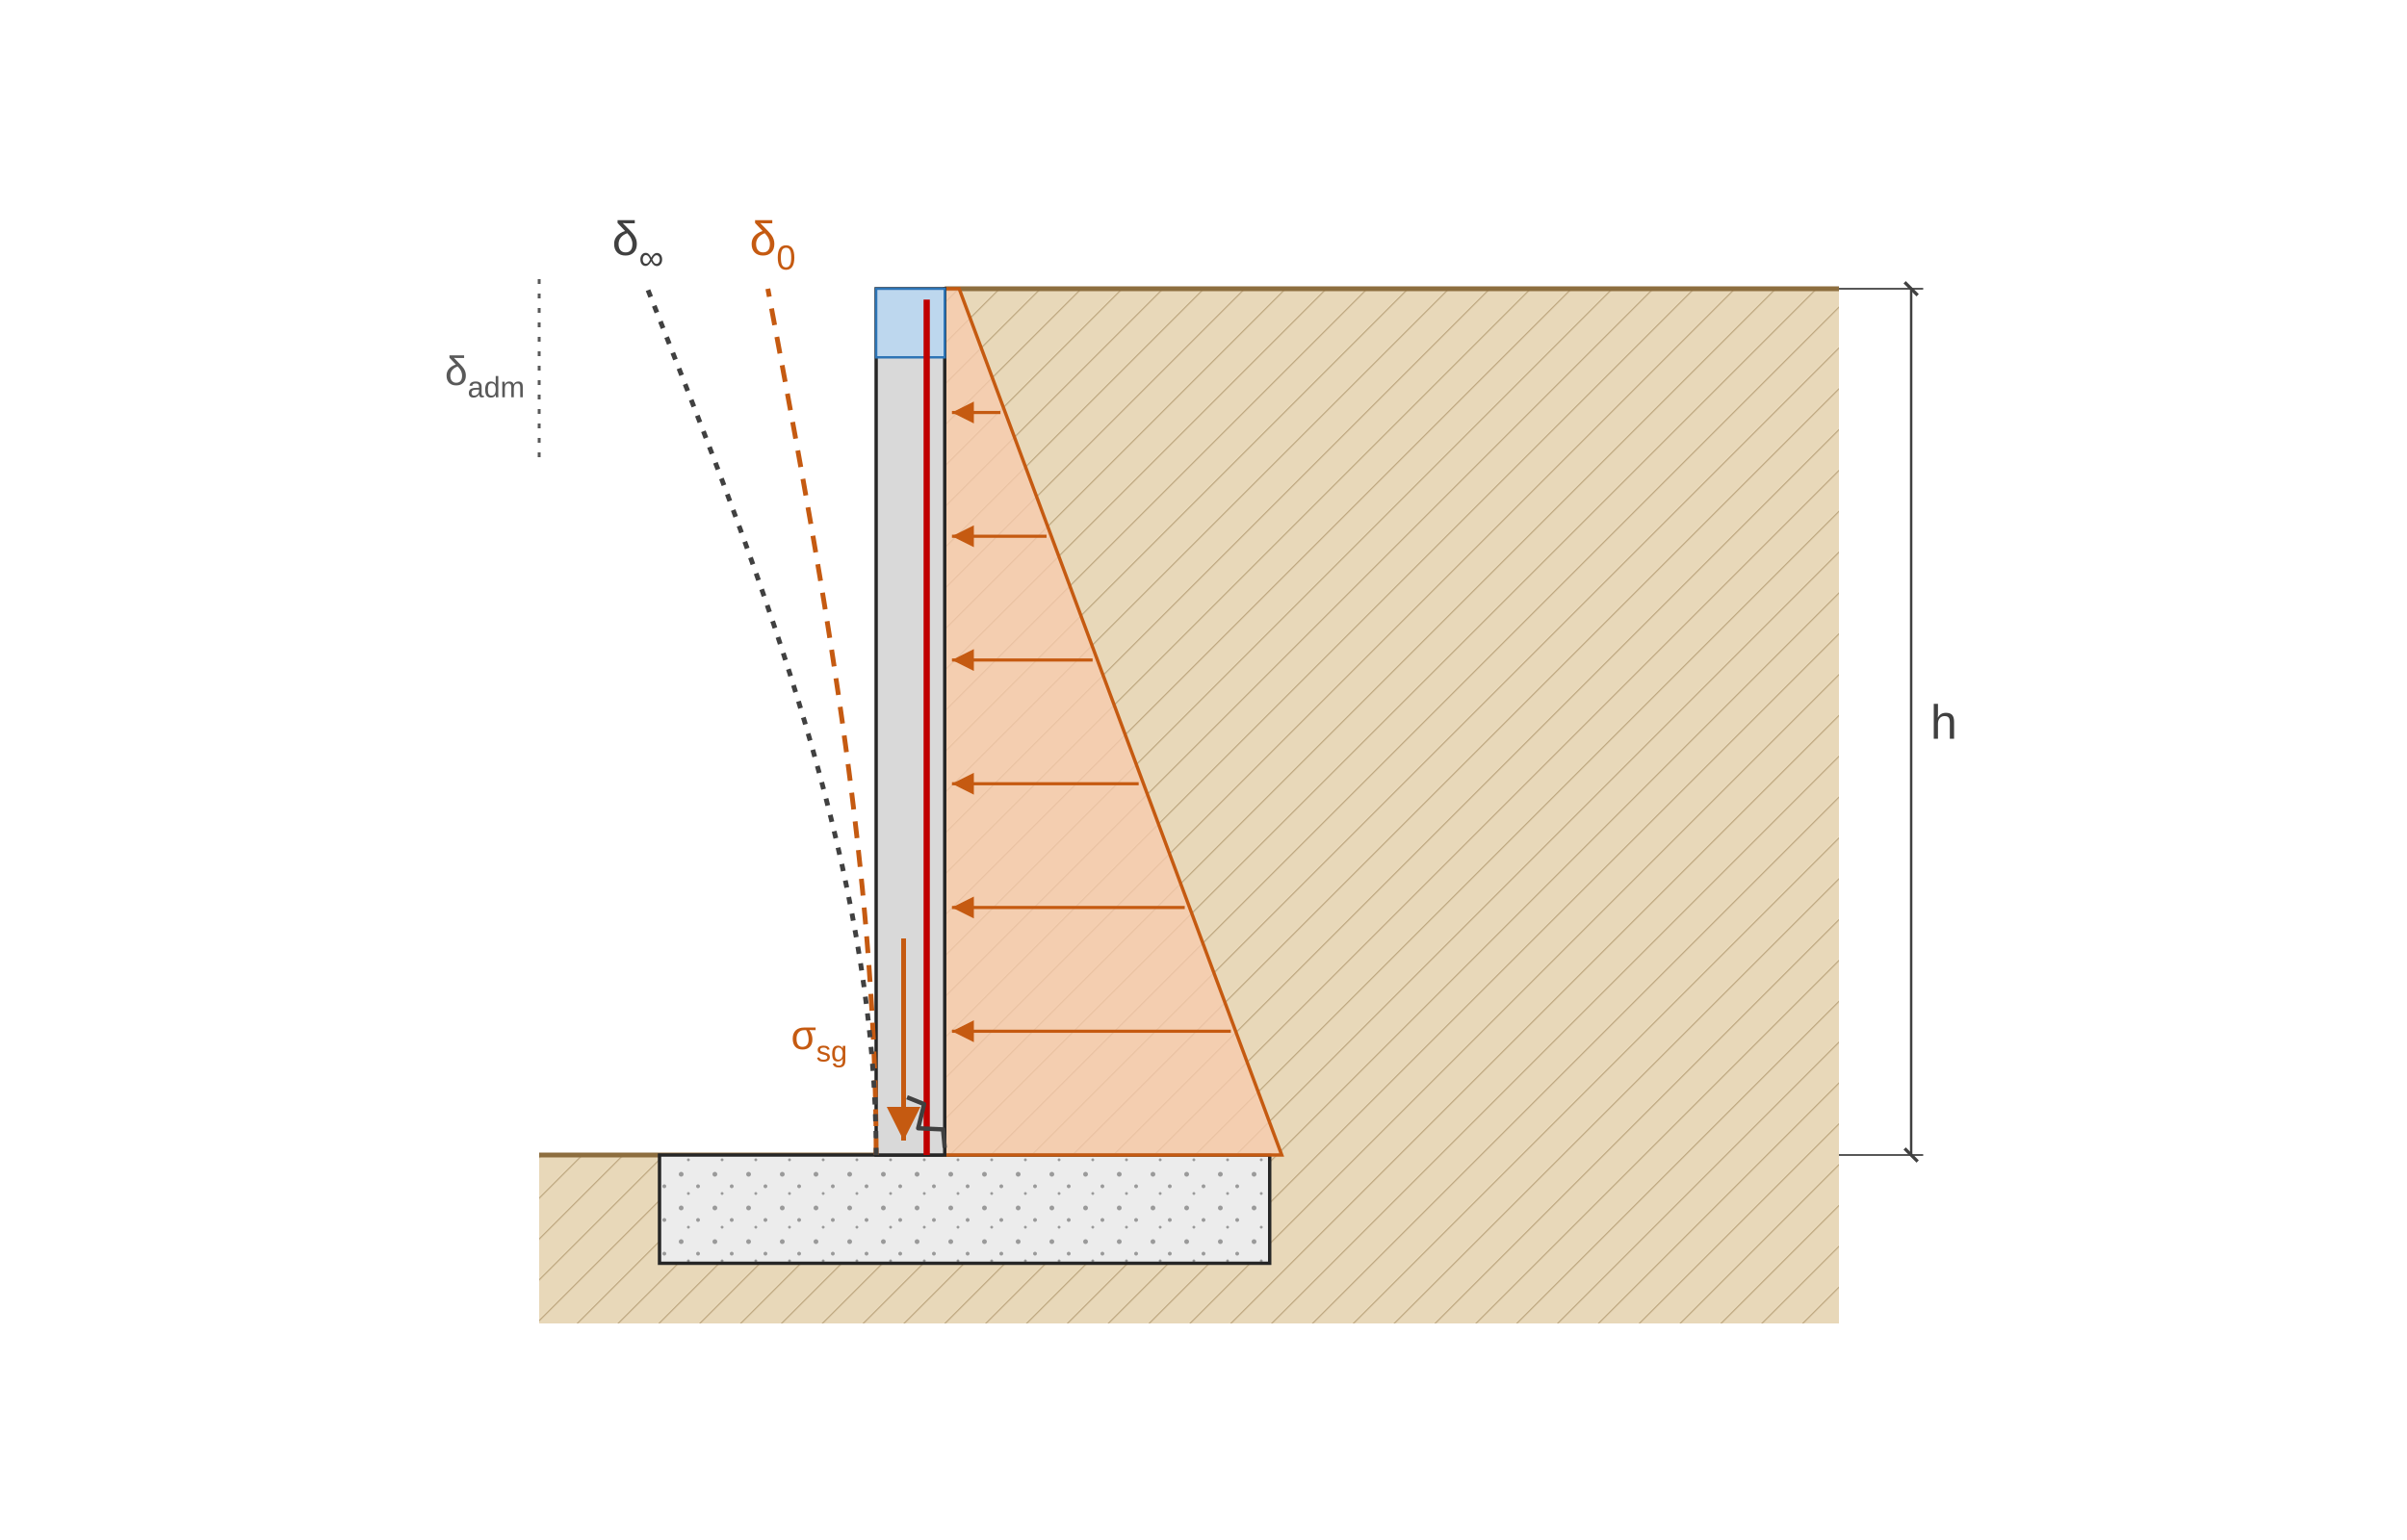
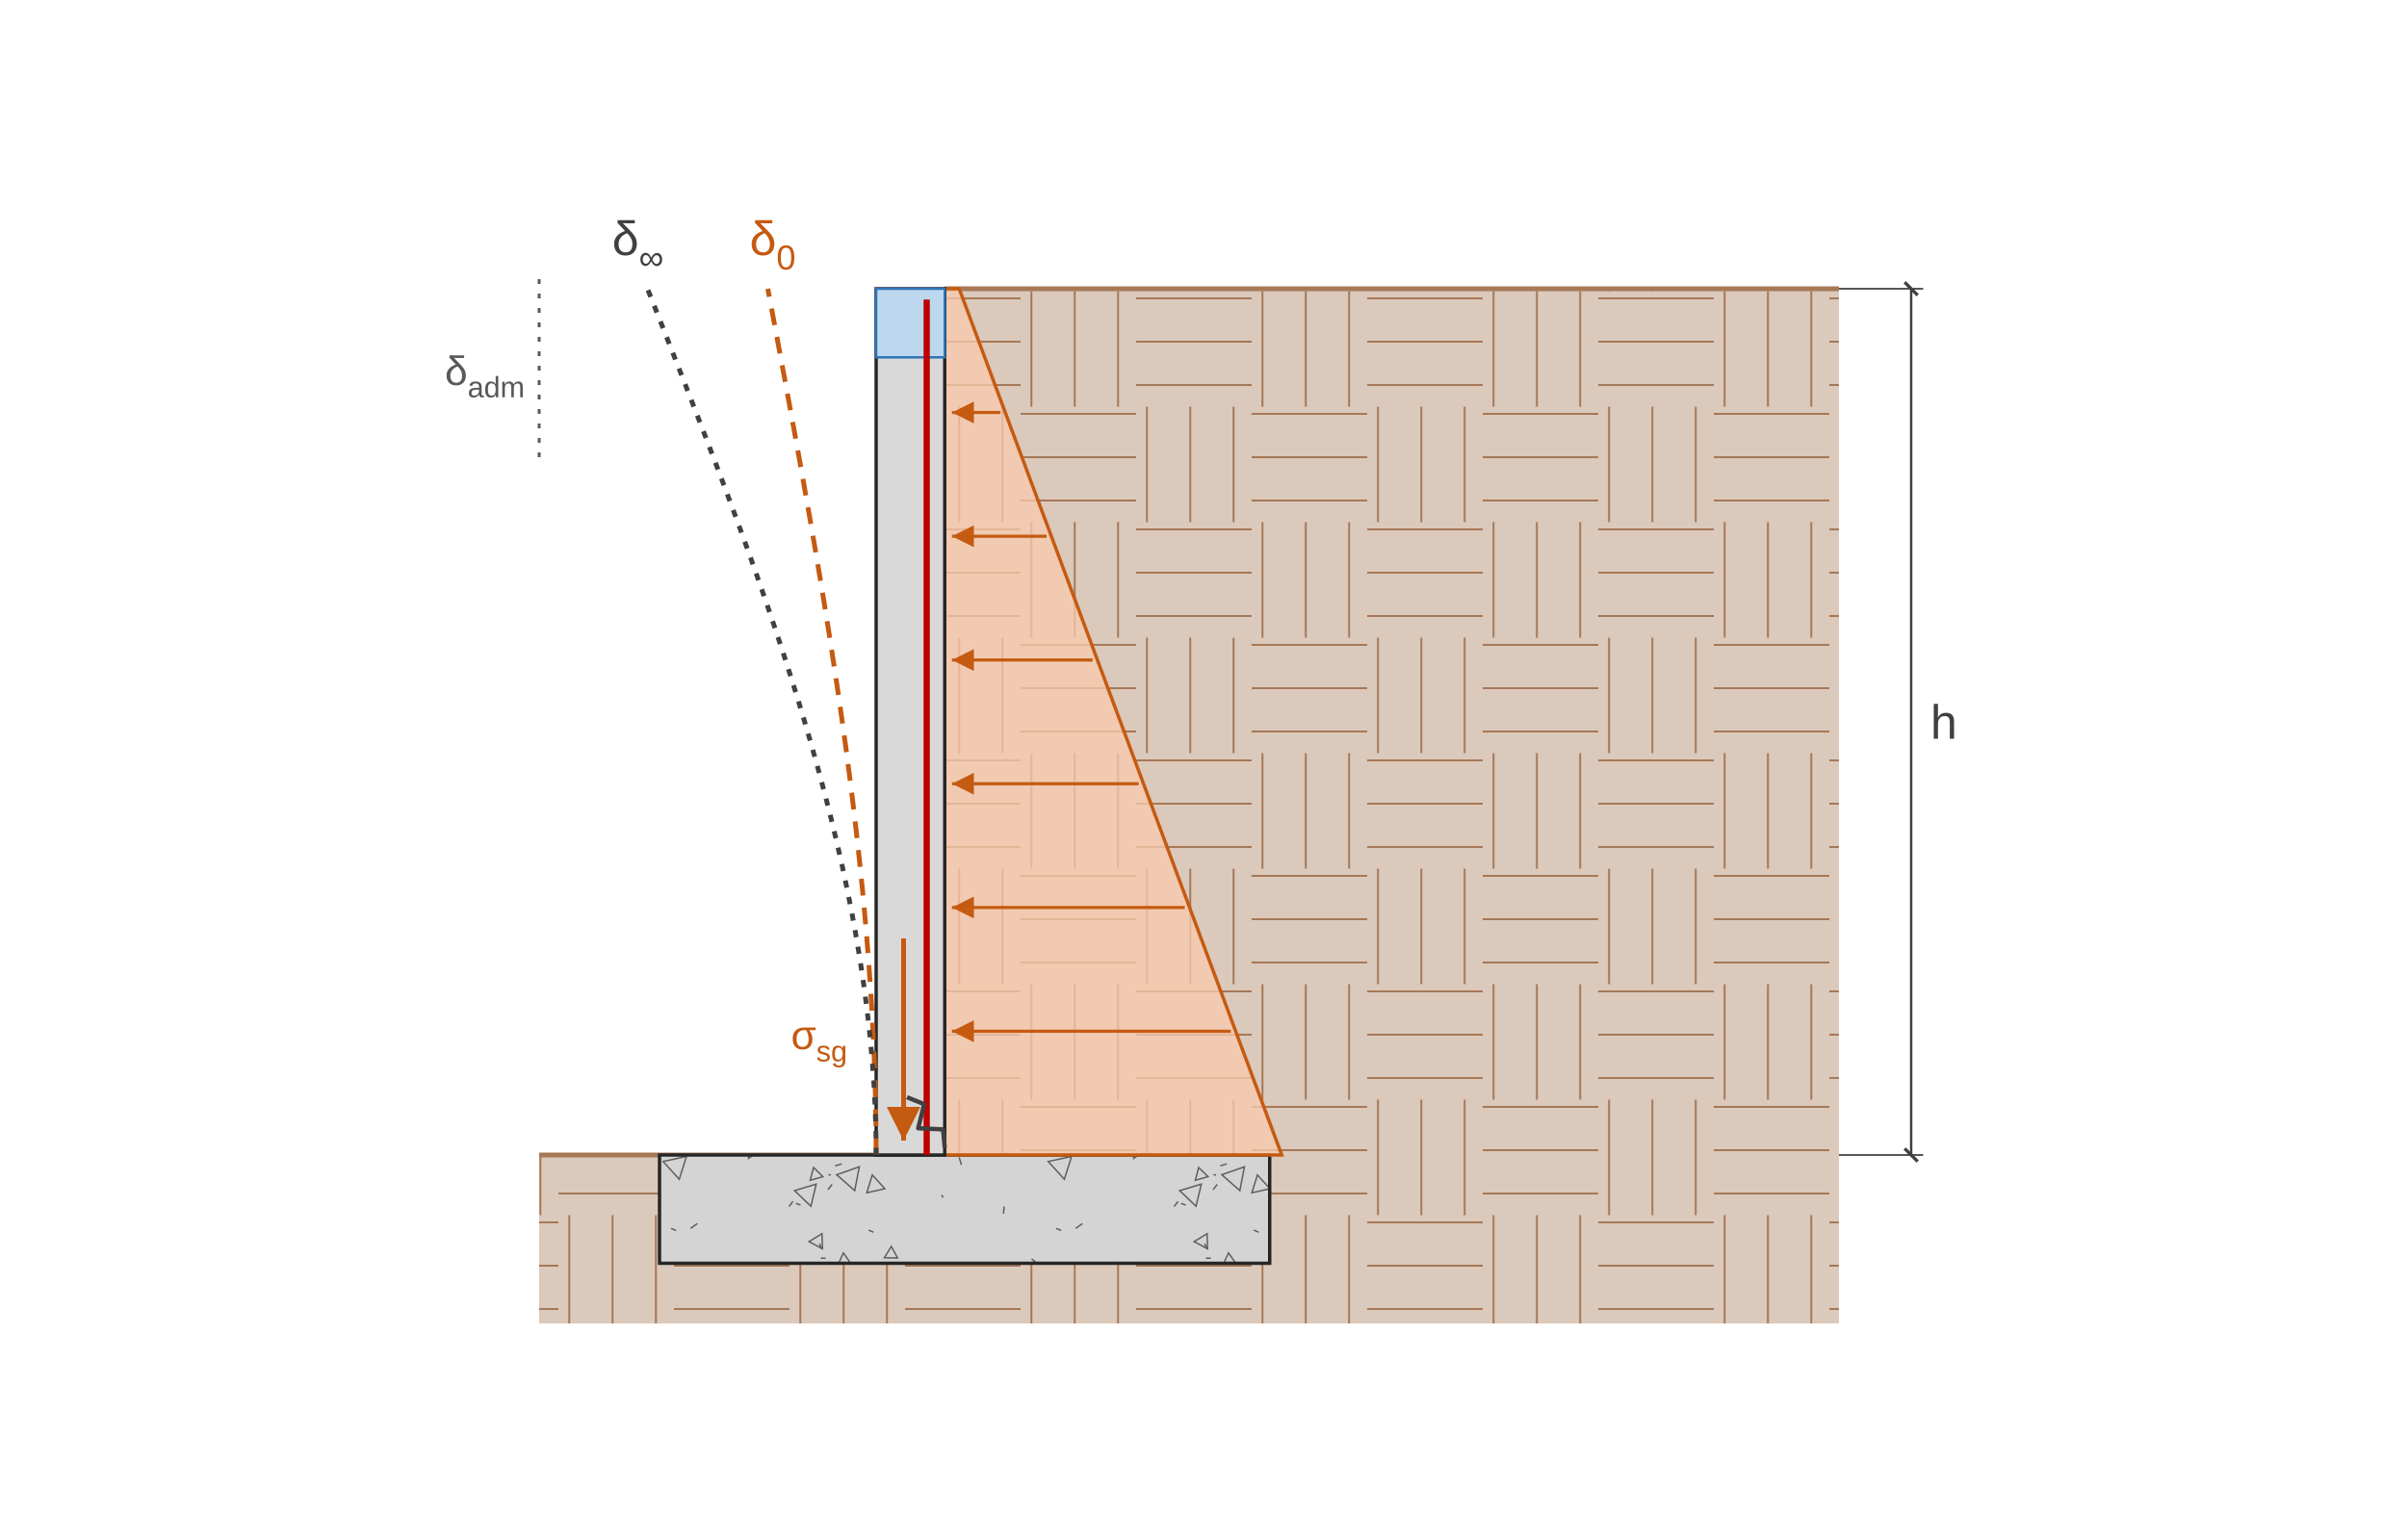
<svg xmlns="http://www.w3.org/2000/svg" data-figura="fig10" data-desenho="228 95 656 489" width="1000" height="640" viewBox="56 20 1000 640">
  <defs>
    <marker id="fig10-arr" viewBox="0 0 10 10" refX="10" refY="5" markerWidth="7" markerHeight="7" orient="auto-start-reverse">
      <path d="M0,0 L10,5 L0,10 z" fill="#404040" />
    </marker>
    <marker id="fig10-arrL" viewBox="0 0 10 10" refX="10" refY="5" markerWidth="7" markerHeight="7" orient="auto-start-reverse">
      <path d="M0,0 L10,5 L0,10 z" fill="#c55a11" />
    </marker>
    <marker id="fig10-arrA" viewBox="0 0 10 10" refX="10" refY="5" markerWidth="7" markerHeight="7" orient="auto-start-reverse">
      <path d="M0,0 L10,5 L0,10 z" fill="#2e75b6" />
    </marker>
    <marker id="fig10-arrP" viewBox="0 0 10 10" refX="10" refY="5" markerWidth="7" markerHeight="7" orient="auto-start-reverse">
      <path d="M0,0 L10,5 L0,10 z" fill="#548235" />
    </marker>
    <marker id="fig10-tick" viewBox="0 0 10 10" refX="5" refY="5" markerWidth="9" markerHeight="9" orient="auto">
      <path d="M2,8 L8,2" stroke="#404040" stroke-width="1.5" />
    </marker>
-     <pattern id="fig10-soilh" patternUnits="userSpaceOnUse" width="12" height="12" patternTransform="rotate(45)">
-       <rect width="12" height="12" fill="#e8d8b9" />
-       <line x1="0" y1="0" x2="0" y2="12" stroke="#8d6e3f" stroke-width="1" opacity="0.45" />
+     <pattern id="fig10-soilh" patternUnits="userSpaceOnUse" width="96" height="96">
+       <rect width="96" height="96" fill="#dbc9bb" />
+       <line x1="0" y1="0" x2="48" y2="0" stroke="#a67857" stroke-width="0.8" />
+       <line x1="0" y1="96" x2="48" y2="96" stroke="#a67857" stroke-width="0.8" />
+       <line x1="96" y1="0" x2="144" y2="0" stroke="#a67857" stroke-width="0.8" />
+       <line x1="96" y1="96" x2="144" y2="96" stroke="#a67857" stroke-width="0.8" />
+       <line x1="-48" y1="48" x2="0" y2="48" stroke="#a67857" stroke-width="0.8" />
+       <line x1="48" y1="48" x2="96" y2="48" stroke="#a67857" stroke-width="0.8" />
+       <line x1="0" y1="18" x2="48" y2="18" stroke="#a67857" stroke-width="0.8" />
+       <line x1="96" y1="18" x2="144" y2="18" stroke="#a67857" stroke-width="0.8" />
+       <line x1="-48" y1="66" x2="0" y2="66" stroke="#a67857" stroke-width="0.8" />
+       <line x1="48" y1="66" x2="96" y2="66" stroke="#a67857" stroke-width="0.8" />
+       <line x1="0" y1="36" x2="48" y2="36" stroke="#a67857" stroke-width="0.8" />
+       <line x1="96" y1="36" x2="144" y2="36" stroke="#a67857" stroke-width="0.8" />
+       <line x1="-48" y1="84" x2="0" y2="84" stroke="#a67857" stroke-width="0.8" />
+       <line x1="48" y1="84" x2="96" y2="84" stroke="#a67857" stroke-width="0.8" />
+       <line x1="4.5" y1="45" x2="4.5" y2="93" stroke="#a67857" stroke-width="0.8" />
+       <line x1="52.5" y1="-3" x2="52.5" y2="45" stroke="#a67857" stroke-width="0.8" />
+       <line x1="52.5" y1="93" x2="52.5" y2="141" stroke="#a67857" stroke-width="0.8" />
+       <line x1="22.5" y1="45" x2="22.5" y2="93" stroke="#a67857" stroke-width="0.8" />
+       <line x1="70.5" y1="-3" x2="70.5" y2="45" stroke="#a67857" stroke-width="0.8" />
+       <line x1="70.5" y1="93" x2="70.5" y2="141" stroke="#a67857" stroke-width="0.8" />
+       <line x1="40.5" y1="45" x2="40.5" y2="93" stroke="#a67857" stroke-width="0.8" />
+       <line x1="88.5" y1="-3" x2="88.5" y2="45" stroke="#a67857" stroke-width="0.8" />
+       <line x1="88.5" y1="93" x2="88.5" y2="141" stroke="#a67857" stroke-width="0.8" />
    </pattern>
-     <pattern id="fig10-conc" patternUnits="userSpaceOnUse" width="14" height="14">
-       <rect width="14" height="14" fill="#ececec" />
-       <circle cx="3" cy="4" r="1" fill="#9a9a9a" />
-       <circle cx="10" cy="9" r="0.8" fill="#9a9a9a" />
-       <circle cx="6" cy="12" r="0.6" fill="#9a9a9a" />
+     <pattern id="fig10-conc" patternUnits="userSpaceOnUse" width="160" height="160">
+       <rect width="160" height="160" fill="#d4d4d4" />
+       <polygon points="8.2,14.2 15,12.7 12.9,19.4" fill="none" stroke="#5d5d5d" stroke-width="0.6" />
+       <polygon points="44.2,14.9 49.4,15.9 45.9,19.9" fill="none" stroke="#5d5d5d" stroke-width="0.6" />
+       <polygon points="102,77.9 95.8,85.1 92.7,76.2" fill="none" stroke="#5d5d5d" stroke-width="0.6" />
+       <polygon points="28.7,123.4 23.7,119.8 29.3,117.3" fill="none" stroke="#5d5d5d" stroke-width="0.6" />
+       <polygon points="66.1,34.8 75.1,32.1 72.9,41.3" fill="none" stroke="#5d5d5d" stroke-width="0.6" />
+       <polygon points="90.2,122.9 93.4,115.7 98.1,122.1" fill="none" stroke="#5d5d5d" stroke-width="0.6" />
+       <polygon points="77.9,29 72.6,30.5 74,25.2" fill="none" stroke="#5d5d5d" stroke-width="0.6" />
+       <polygon points="83.6,28.2 93,24.9 91.1,34.8" fill="none" stroke="#5d5d5d" stroke-width="0.6" />
+       <polygon points="11.5,22.7 21.2,20.6 18.2,30.1" fill="none" stroke="#5d5d5d" stroke-width="0.6" />
+       <polygon points="82.5,69.1 86.4,60.7 91.7,68.3" fill="none" stroke="#5d5d5d" stroke-width="0.6" />
+       <polygon points="102.5,97.7 102.2,89.4 109.5,93.2" fill="none" stroke="#5d5d5d" stroke-width="0.6" />
+       <polygon points="143.4,107 144.1,99.3 150.4,103.8" fill="none" stroke="#5d5d5d" stroke-width="0.6" />
+       <polygon points="53.8,16.7 47,21.4 46.3,13.1" fill="none" stroke="#5d5d5d" stroke-width="0.6" />
+       <polygon points="77.5,52.7 77.7,59 72.1,56" fill="none" stroke="#5d5d5d" stroke-width="0.6" />
+       <polygon points="33.4,103.4 37,94.2 43.2,102" fill="none" stroke="#5d5d5d" stroke-width="0.6" />
+       <polygon points="118.8,98.9 119.1,89.2 127.4,94.3" fill="none" stroke="#5d5d5d" stroke-width="0.6" />
+       <polygon points="108.9,62.8 103.4,62.7 106.3,58" fill="none" stroke="#5d5d5d" stroke-width="0.6" />
+       <polygon points="122.9,102.9 122.8,110.6 116.2,106.6" fill="none" stroke="#5d5d5d" stroke-width="0.6" />
+       <polygon points="61.3,11.3 66.1,14.7 60.7,17.2" fill="none" stroke="#5d5d5d" stroke-width="0.6" />
+       <polygon points="98.4,28.3 103.6,34 96.1,35.7" fill="none" stroke="#5d5d5d" stroke-width="0.6" />
+       <polygon points="19.4,128.7 19.4,135.6 13.4,132.1" fill="none" stroke="#5d5d5d" stroke-width="0.6" />
+       <polygon points="141.6,71.9 149.6,77.8 140.5,81.9" fill="none" stroke="#5d5d5d" stroke-width="0.6" />
+       <line x1="158" y1="69.9" x2="157.3" y2="70.8" stroke="#5d5d5d" stroke-width="0.6" />
+       <line x1="11.7" y1="128.8" x2="10" y2="127.7" stroke="#5d5d5d" stroke-width="0.6" />
+       <line x1="76.5" y1="56.8" x2="77.3" y2="58.9" stroke="#5d5d5d" stroke-width="0.6" />
+       <line x1="57.3" y1="121.9" x2="56.3" y2="121.2" stroke="#5d5d5d" stroke-width="0.6" />
+       <line x1="85.7" y1="23.7" x2="83" y2="24.5" stroke="#5d5d5d" stroke-width="0.6" />
+       <line x1="46.8" y1="74.4" x2="48.3" y2="74.2" stroke="#5d5d5d" stroke-width="0.6" />
+       <line x1="120.9" y1="77.9" x2="119.6" y2="79.3" stroke="#5d5d5d" stroke-width="0.6" />
+       <line x1="107.9" y1="142.9" x2="104.8" y2="144.2" stroke="#5d5d5d" stroke-width="0.6" />
+       <line x1="14.8" y1="50.5" x2="16.9" y2="51.4" stroke="#5d5d5d" stroke-width="0.6" />
+       <line x1="98.9" y1="52.1" x2="96.9" y2="51.2" stroke="#5d5d5d" stroke-width="0.6" />
+       <line x1="25.7" y1="48.5" x2="22.9" y2="50.5" stroke="#5d5d5d" stroke-width="0.6" />
+       <line x1="73.2" y1="107.4" x2="75.5" y2="105.1" stroke="#5d5d5d" stroke-width="0.6" />
+       <line x1="79" y1="62.9" x2="77" y2="62.9" stroke="#5d5d5d" stroke-width="0.6" />
+       <line x1="91.6" y1="155.9" x2="92.1" y2="154" stroke="#5d5d5d" stroke-width="0.6" />
+       <line x1="98.6" y1="64.3" x2="98.3" y2="67.6" stroke="#5d5d5d" stroke-width="0.6" />
+       <line x1="127.8" y1="37.7" x2="127.2" y2="36.6" stroke="#5d5d5d" stroke-width="0.6" />
+       <line x1="143.8" y1="95.1" x2="142.6" y2="96.9" stroke="#5d5d5d" stroke-width="0.6" />
+       <line x1="146.3" y1="156.6" x2="145.7" y2="158.6" stroke="#5d5d5d" stroke-width="0.6" />
+       <line x1="112.1" y1="153.3" x2="114.6" y2="152.5" stroke="#5d5d5d" stroke-width="0.6" />
+       <line x1="104.4" y1="118.2" x2="105" y2="116.6" stroke="#5d5d5d" stroke-width="0.6" />
+       <line x1="126.8" y1="70" x2="128.6" y2="70.2" stroke="#5d5d5d" stroke-width="0.6" />
+       <line x1="19.2" y1="116.9" x2="17.9" y2="115.4" stroke="#5d5d5d" stroke-width="0.6" />
+       <line x1="131.3" y1="17.2" x2="133.4" y2="17.4" stroke="#5d5d5d" stroke-width="0.6" />
+       <line x1="6.2" y1="64.5" x2="4.6" y2="63.2" stroke="#5d5d5d" stroke-width="0.6" />
+       <line x1="158.1" y1="152.1" x2="155.9" y2="149.8" stroke="#5d5d5d" stroke-width="0.6" />
+       <line x1="120.5" y1="128" x2="121.8" y2="125.8" stroke="#5d5d5d" stroke-width="0.6" />
+       <line x1="129.4" y1="128.6" x2="127.6" y2="130.3" stroke="#5d5d5d" stroke-width="0.6" />
+       <line x1="141" y1="88.5" x2="143.7" y2="90.5" stroke="#5d5d5d" stroke-width="0.6" />
+       <line x1="135.4" y1="24.1" x2="134.5" y2="21" stroke="#5d5d5d" stroke-width="0.6" />
+       <line x1="92.7" y1="104.7" x2="90.8" y2="107" stroke="#5d5d5d" stroke-width="0.6" />
+       <line x1="60.6" y1="83.6" x2="60.5" y2="85" stroke="#5d5d5d" stroke-width="0.6" />
+       <line x1="19.3" y1="125.5" x2="21.4" y2="125.4" stroke="#5d5d5d" stroke-width="0.6" />
+       <line x1="66.7" y1="40.1" x2="68.6" y2="40.8" stroke="#5d5d5d" stroke-width="0.6" />
+       <line x1="60.6" y1="12" x2="59.4" y2="10.1" stroke="#5d5d5d" stroke-width="0.6" />
+       <line x1="65.4" y1="39.3" x2="63.8" y2="41.4" stroke="#5d5d5d" stroke-width="0.6" />
+       <line x1="94.4" y1="13.2" x2="96.2" y2="12.1" stroke="#5d5d5d" stroke-width="0.6" />
+       <line x1="81.7" y1="32.2" x2="80" y2="34.4" stroke="#5d5d5d" stroke-width="0.6" />
+       <line x1="153.2" y1="41.4" x2="152.9" y2="44.4" stroke="#5d5d5d" stroke-width="0.6" />
+       <line x1="43.9" y1="18.2" x2="44" y2="15.9" stroke="#5d5d5d" stroke-width="0.6" />
+       <line x1="63.8" y1="138.4" x2="66" y2="138.1" stroke="#5d5d5d" stroke-width="0.6" />
+       <line x1="80.2" y1="28.2" x2="81.2" y2="28.3" stroke="#5d5d5d" stroke-width="0.6" />
+       <line x1="125.9" y1="116.6" x2="124.6" y2="118.7" stroke="#5d5d5d" stroke-width="0.6" />
+       <line x1="111.6" y1="104.5" x2="111.3" y2="102.9" stroke="#5d5d5d" stroke-width="0.6" />
+       <line x1="48.8" y1="9.6" x2="50.2" y2="12.4" stroke="#5d5d5d" stroke-width="0.6" />
+       <line x1="91.5" y1="76.8" x2="94.3" y2="75.3" stroke="#5d5d5d" stroke-width="0.6" />
    </pattern>
-     <pattern id="fig10-brita" patternUnits="userSpaceOnUse" width="16" height="16">
-       <rect width="16" height="16" fill="#f2f2f2" />
-       <circle cx="4" cy="4" r="3" fill="none" stroke="#a6a6a6" stroke-width="1" />
-       <circle cx="12" cy="11" r="3.4" fill="none" stroke="#a6a6a6" stroke-width="1" />
-       <circle cx="3" cy="13" r="1.8" fill="none" stroke="#a6a6a6" stroke-width="1" />
+     <pattern id="fig10-areia" patternUnits="userSpaceOnUse" width="120" height="120">
+       <rect width="120" height="120" fill="#ffffb7" />
+       <line x1="0" y1="53.6" x2="-0.5" y2="54.8" stroke="#5d5d5d" stroke-width="0.6" />
+       <line x1="103.3" y1="49" x2="101.2" y2="48.8" stroke="#5d5d5d" stroke-width="0.6" />
+       <line x1="56.7" y1="33.8" x2="57.2" y2="36.2" stroke="#5d5d5d" stroke-width="0.6" />
+       <line x1="16.9" y1="45.6" x2="14.6" y2="44.2" stroke="#5d5d5d" stroke-width="0.6" />
+       <line x1="45.9" y1="10.2" x2="46.4" y2="12.6" stroke="#5d5d5d" stroke-width="0.6" />
+       <line x1="71.1" y1="66.5" x2="69.5" y2="66.8" stroke="#5d5d5d" stroke-width="0.6" />
+       <line x1="36.9" y1="95.5" x2="38.5" y2="95.7" stroke="#5d5d5d" stroke-width="0.6" />
+       <line x1="69.1" y1="85.6" x2="71" y2="85.7" stroke="#5d5d5d" stroke-width="0.6" />
+       <line x1="106.4" y1="62.7" x2="108.3" y2="64" stroke="#5d5d5d" stroke-width="0.6" />
+       <line x1="115.1" y1="38.5" x2="116.1" y2="37.7" stroke="#5d5d5d" stroke-width="0.6" />
+       <line x1="86.1" y1="97" x2="87.7" y2="96.4" stroke="#5d5d5d" stroke-width="0.6" />
+       <line x1="20" y1="95.9" x2="22.4" y2="95.1" stroke="#5d5d5d" stroke-width="0.6" />
+       <line x1="120" y1="96.1" x2="118.5" y2="96.8" stroke="#5d5d5d" stroke-width="0.6" />
+       <line x1="73.9" y1="2.9" x2="76.4" y2="2.1" stroke="#5d5d5d" stroke-width="0.6" />
+       <line x1="42.2" y1="104.9" x2="44.6" y2="104.9" stroke="#5d5d5d" stroke-width="0.6" />
+       <line x1="114.1" y1="66" x2="113.2" y2="64.1" stroke="#5d5d5d" stroke-width="0.6" />
+       <line x1="102.4" y1="52" x2="105.1" y2="50.7" stroke="#5d5d5d" stroke-width="0.6" />
+       <line x1="51" y1="97.3" x2="49.4" y2="97.3" stroke="#5d5d5d" stroke-width="0.6" />
+       <line x1="5.7" y1="6.2" x2="6.4" y2="5" stroke="#5d5d5d" stroke-width="0.6" />
+       <line x1="42.1" y1="66.1" x2="40.6" y2="67.5" stroke="#5d5d5d" stroke-width="0.6" />
+       <line x1="12.7" y1="45.5" x2="13.7" y2="47.5" stroke="#5d5d5d" stroke-width="0.6" />
+       <line x1="66.1" y1="111" x2="68.5" y2="112.7" stroke="#5d5d5d" stroke-width="0.6" />
+       <line x1="119.3" y1="92.9" x2="117.6" y2="92.2" stroke="#5d5d5d" stroke-width="0.6" />
+       <line x1="103.3" y1="77.5" x2="101.6" y2="77.5" stroke="#5d5d5d" stroke-width="0.6" />
+       <line x1="63.9" y1="30.8" x2="66.1" y2="30.3" stroke="#5d5d5d" stroke-width="0.6" />
+       <line x1="109.2" y1="17.7" x2="110.8" y2="20.1" stroke="#5d5d5d" stroke-width="0.6" />
+       <line x1="82.9" y1="34.6" x2="83.8" y2="32.9" stroke="#5d5d5d" stroke-width="0.6" />
+       <line x1="105.5" y1="58" x2="103.9" y2="57.9" stroke="#5d5d5d" stroke-width="0.6" />
+       <line x1="12.1" y1="95.8" x2="13.2" y2="94.6" stroke="#5d5d5d" stroke-width="0.6" />
+       <line x1="90.9" y1="40.8" x2="92.2" y2="39.3" stroke="#5d5d5d" stroke-width="0.6" />
+       <line x1="0.1" y1="2.5" x2="2.3" y2="2.9" stroke="#5d5d5d" stroke-width="0.6" />
+       <line x1="35.5" y1="97" x2="34.5" y2="99.1" stroke="#5d5d5d" stroke-width="0.6" />
+       <line x1="118.8" y1="59.2" x2="118.8" y2="57.6" stroke="#5d5d5d" stroke-width="0.6" />
+       <line x1="78.4" y1="59.4" x2="78.5" y2="61.1" stroke="#5d5d5d" stroke-width="0.6" />
+       <line x1="59.7" y1="74.7" x2="58" y2="75.2" stroke="#5d5d5d" stroke-width="0.6" />
+       <line x1="58.9" y1="61.1" x2="60.7" y2="62.7" stroke="#5d5d5d" stroke-width="0.6" />
+       <line x1="98" y1="59.6" x2="96.5" y2="59" stroke="#5d5d5d" stroke-width="0.6" />
+       <line x1="92.8" y1="44.8" x2="94.6" y2="46.2" stroke="#5d5d5d" stroke-width="0.6" />
+       <line x1="46.4" y1="23.7" x2="43.5" y2="23.5" stroke="#5d5d5d" stroke-width="0.6" />
+       <line x1="47.3" y1="19.7" x2="48.7" y2="17.4" stroke="#5d5d5d" stroke-width="0.6" />
+       <line x1="87.2" y1="28.9" x2="86.8" y2="30.5" stroke="#5d5d5d" stroke-width="0.6" />
+       <line x1="37.5" y1="110.2" x2="36.7" y2="108.1" stroke="#5d5d5d" stroke-width="0.6" />
+       <line x1="50.7" y1="61.6" x2="48.3" y2="62.5" stroke="#5d5d5d" stroke-width="0.6" />
+       <line x1="1.7" y1="94.1" x2="1.9" y2="92.9" stroke="#5d5d5d" stroke-width="0.6" />
+       <line x1="94" y1="58.3" x2="93.1" y2="57.5" stroke="#5d5d5d" stroke-width="0.6" />
+       <line x1="101.4" y1="117" x2="102.7" y2="116.1" stroke="#5d5d5d" stroke-width="0.6" />
+       <line x1="20.2" y1="44.1" x2="17.2" y2="44.6" stroke="#5d5d5d" stroke-width="0.6" />
+       <line x1="90.2" y1="56.3" x2="91.1" y2="58.4" stroke="#5d5d5d" stroke-width="0.6" />
+       <line x1="72.5" y1="119.2" x2="72" y2="120.4" stroke="#5d5d5d" stroke-width="0.6" />
+       <line x1="55.8" y1="115.2" x2="56.5" y2="114.1" stroke="#5d5d5d" stroke-width="0.6" />
+       <line x1="69.5" y1="86.9" x2="70.8" y2="85.3" stroke="#5d5d5d" stroke-width="0.6" />
+       <line x1="43.7" y1="21.9" x2="45.7" y2="20.6" stroke="#5d5d5d" stroke-width="0.6" />
+       <line x1="16.5" y1="66.5" x2="15.2" y2="68.5" stroke="#5d5d5d" stroke-width="0.6" />
+       <line x1="100.9" y1="3.3" x2="98.3" y2="2.2" stroke="#5d5d5d" stroke-width="0.6" />
+       <line x1="97" y1="92.6" x2="97.8" y2="94" stroke="#5d5d5d" stroke-width="0.6" />
+       <line x1="89.6" y1="93" x2="91.6" y2="94.4" stroke="#5d5d5d" stroke-width="0.6" />
+       <line x1="101.7" y1="45.4" x2="100.5" y2="47.2" stroke="#5d5d5d" stroke-width="0.6" />
+       <line x1="23.4" y1="10" x2="20.8" y2="9.6" stroke="#5d5d5d" stroke-width="0.6" />
+       <line x1="118" y1="63.7" x2="120.7" y2="62.9" stroke="#5d5d5d" stroke-width="0.6" />
+       <line x1="44.5" y1="108.8" x2="42.1" y2="109.2" stroke="#5d5d5d" stroke-width="0.6" />
+       <line x1="83.6" y1="100.4" x2="85.3" y2="102.6" stroke="#5d5d5d" stroke-width="0.6" />
+       <line x1="2" y1="39.2" x2="4.4" y2="39" stroke="#5d5d5d" stroke-width="0.6" />
+       <line x1="112.2" y1="93.6" x2="113.5" y2="93.6" stroke="#5d5d5d" stroke-width="0.6" />
+       <line x1="60.8" y1="0.1" x2="58.6" y2="-0.1" stroke="#5d5d5d" stroke-width="0.6" />
+       <line x1="60.9" y1="58.3" x2="60.8" y2="59.9" stroke="#5d5d5d" stroke-width="0.6" />
+       <line x1="95.8" y1="13.9" x2="98.5" y2="14.6" stroke="#5d5d5d" stroke-width="0.6" />
+       <line x1="48.5" y1="111" x2="47.4" y2="112.5" stroke="#5d5d5d" stroke-width="0.6" />
+       <line x1="107" y1="33.2" x2="105.1" y2="33.6" stroke="#5d5d5d" stroke-width="0.6" />
+       <line x1="34.6" y1="115.4" x2="33.5" y2="114.4" stroke="#5d5d5d" stroke-width="0.6" />
+       <line x1="65.5" y1="74.7" x2="64.6" y2="73.6" stroke="#5d5d5d" stroke-width="0.6" />
+     </pattern>
+     <pattern id="fig10-brita" patternUnits="userSpaceOnUse" width="144" height="144">
+       <rect width="144" height="144" fill="#c3bfb5" />
+       <polygon points="5.3,6.6 11.5,9.9 9.7,16 2.6,16.7 0.6,11.5" fill="none" stroke="#4a4a4a" stroke-width="0.7" />
+       <polygon points="4.9,28 5.9,26 11.7,23.2 14.5,25.5 15.2,30.9 12.5,32.3 7.5,31.9" fill="none" stroke="#4a4a4a" stroke-width="0.7" />
+       <polygon points="12.7,41.5 9.1,48 4.5,49.1 1.3,42.4 5,37.4" fill="none" stroke="#4a4a4a" stroke-width="0.7" />
+       <polygon points="10.6,59.9 10.7,64.7 6.4,67.6 1.5,65.2 2.1,59.2 7.7,56.9" fill="none" stroke="#4a4a4a" stroke-width="0.7" />
+       <polygon points="4.1,80.8 7.7,76.1 13.8,75.9 17.2,81.5 15,87.7 7.5,85.7" fill="none" stroke="#4a4a4a" stroke-width="0.7" />
+       <polygon points="14.7,100 9.8,101.2 5.2,97.3 6.9,91.2 16.6,93" fill="none" stroke="#4a4a4a" stroke-width="0.7" />
+       <polygon points="17,119.1 15,125.4 6.1,124.3 6,115.1 13.1,112.3" fill="none" stroke="#4a4a4a" stroke-width="0.7" />
+       <polygon points="0,137 5,126.6 11.7,127.7 14.8,137.1 5.3,141.2" fill="none" stroke="#4a4a4a" stroke-width="0.7" />
+       <polygon points="144,137 149,126.6 155.7,127.7 158.8,137.1 149.3,141.2" fill="none" stroke="#4a4a4a" stroke-width="0.7" />
+       <polygon points="30.5,9.9 25.9,12.5 23.1,11.1 21.7,4.8 25,1.3 28.8,2.2" fill="none" stroke="#4a4a4a" stroke-width="0.7" />
+       <polygon points="23.3,34.7 23.8,26.2 26.4,24 34.7,25.3 36.5,29 33,35.6 27.3,36.6" fill="none" stroke="#4a4a4a" stroke-width="0.7" />
+       <polygon points="21.1,36.7 24.9,36.3 30.4,39 32.2,46.9 25.3,50.9 22.3,50.2 17.9,45.8" fill="none" stroke="#4a4a4a" stroke-width="0.7" />
+       <polygon points="23.4,66.6 21.1,63.9 22.4,59 27.8,58 32.7,61.5 33.5,64.8 27.1,70.2" fill="none" stroke="#4a4a4a" stroke-width="0.7" />
+       <polygon points="30.6,74.6 35.5,82.1 33.8,86.4 26.9,87.5 22.3,81.5" fill="none" stroke="#4a4a4a" stroke-width="0.7" />
+       <polygon points="26.9,93 34.2,94.7 34.5,100.1 29.4,102 25.6,99" fill="none" stroke="#4a4a4a" stroke-width="0.7" />
+       <polygon points="24.4,120.8 26.5,116.2 29,115.3 33.9,118.4 34.3,122.8 31,124.5 26.5,123.4" fill="none" stroke="#4a4a4a" stroke-width="0.7" />
+       <polygon points="29.1,132.8 28,138.2 20.2,138.5 18.9,133.2 22.7,129.8" fill="none" stroke="#4a4a4a" stroke-width="0.7" />
+       <polygon points="42.1,3 48.8,3.3 51,8.9 50.9,12.8 43.8,14.7 41.9,13.9 38.9,6.6" fill="none" stroke="#4a4a4a" stroke-width="0.7" />
+       <polygon points="45.9,35.5 39.2,30.9 42.3,24.1 50,24.4 52.6,32.9" fill="none" stroke="#4a4a4a" stroke-width="0.7" />
+       <polygon points="43,48.5 40.2,41.9 47.7,37.5 53.5,39.8 53.2,44.5 46.8,48.8" fill="none" stroke="#4a4a4a" stroke-width="0.7" />
+       <polygon points="45.6,59.1 47.1,64.9 45.1,65.7 40.6,65.7 37.7,62.4 39.9,59.2 42.3,57.2" fill="none" stroke="#4a4a4a" stroke-width="0.7" />
+       <polygon points="46.8,75 49.7,76.5 53.4,81.2 51.5,85.6 48,87.7 41.7,84.3 41,79.8" fill="none" stroke="#4a4a4a" stroke-width="0.7" />
+       <polygon points="40.3,95.6 45.3,95.4 47.7,99.4 46.7,104.6 42.1,106.8 37.9,103 37.3,99" fill="none" stroke="#4a4a4a" stroke-width="0.7" />
+       <polygon points="50.3,122.5 39.5,127.4 36.6,121.6 37.9,114.7 47.2,115.7" fill="none" stroke="#4a4a4a" stroke-width="0.7" />
+       <polygon points="49.4,135.1 44.2,140.7 38.7,136 41.2,130.5 47.7,130" fill="none" stroke="#4a4a4a" stroke-width="0.7" />
+       <polygon points="65.4,6.5 71.5,11.5 69.2,16.7 63.1,18.1 59.7,14.2 59.6,8.5" fill="none" stroke="#4a4a4a" stroke-width="0.7" />
+       <polygon points="69,25.3 60.8,30.2 56.2,25.9 57.5,19.5 65.8,21.6" fill="none" stroke="#4a4a4a" stroke-width="0.7" />
+       <polygon points="73,43.2 67,48.8 60.4,47.2 59.9,42.5 63.7,37.9 71.9,39.1" fill="none" stroke="#4a4a4a" stroke-width="0.7" />
+       <polygon points="68.3,56.2 70.3,62 68.8,67.3 63.2,68.9 57.9,66.6 57.8,60.6 61.7,55.8" fill="none" stroke="#4a4a4a" stroke-width="0.7" />
+       <polygon points="55.8,75.9 62.3,73.8 64.8,79.5 62.2,84 56.6,83.3" fill="none" stroke="#4a4a4a" stroke-width="0.7" />
+       <polygon points="64,105.3 60.6,102.4 59.7,96.1 65.9,93.5 69.2,95.5 69.7,102.1" fill="none" stroke="#4a4a4a" stroke-width="0.7" />
+       <polygon points="60.1,119.8 58.6,113.4 62.5,109.9 67.1,112.1 67.8,117.7" fill="none" stroke="#4a4a4a" stroke-width="0.7" />
+       <polygon points="56.1,135.8 57.5,128.9 62.4,126.8 67.6,130.7 66.5,137.2 59.5,138.8" fill="none" stroke="#4a4a4a" stroke-width="0.7" />
+       <polygon points="76.5,5.5 84.6,4.8 88.5,11.5 83.3,16.3 75,15.4" fill="none" stroke="#4a4a4a" stroke-width="0.7" />
+       <polygon points="78.5,26.4 84.1,22 90.1,25.9 87.3,31.8 79.7,33.2" fill="none" stroke="#4a4a4a" stroke-width="0.7" />
+       <polygon points="81.8,39 87.5,43.2 87.6,49.4 79.3,52 74.7,48" fill="none" stroke="#4a4a4a" stroke-width="0.7" />
+       <polygon points="87.3,64 86.7,67.6 83,71.3 79.5,71 76,64.6 78.1,62.7 83.8,61" fill="none" stroke="#4a4a4a" stroke-width="0.7" />
+       <polygon points="75.2,81.4 76,76.8 80.8,74.1 84.7,78.9 83.8,83.9 79,84.4" fill="none" stroke="#4a4a4a" stroke-width="0.7" />
+       <polygon points="83.4,91.5 86.4,97.9 82.7,100.8 76.9,97.3 78.4,91.3" fill="none" stroke="#4a4a4a" stroke-width="0.7" />
+       <polygon points="83.2,115.8 85.6,121.6 78.5,125.4 72.2,124.2 70.6,117 73.6,114.9 81.2,112.2" fill="none" stroke="#4a4a4a" stroke-width="0.7" />
+       <polygon points="76.5,129 82.7,128.5 84.5,132.6 84.3,136.5 79.6,138.9 73.7,136.7 71.8,132.5" fill="none" stroke="#4a4a4a" stroke-width="0.7" />
+       <polygon points="103.2,14.8 94.1,15.2 93.8,6.8 99.4,3 104.4,6.4" fill="none" stroke="#4a4a4a" stroke-width="0.7" />
+       <polygon points="97.9,23.3 103.9,23.3 106.1,29.1 100.2,32.1 95.4,28.3" fill="none" stroke="#4a4a4a" stroke-width="0.7" />
+       <polygon points="101.9,48.6 95.3,50.7 92,46.3 97.1,40.8 102.6,42.3" fill="none" stroke="#4a4a4a" stroke-width="0.7" />
+       <polygon points="99.3,70.6 94,64.7 97.4,57.1 106.2,60.6 107.9,67.2" fill="none" stroke="#4a4a4a" stroke-width="0.7" />
+       <polygon points="105.6,81.9 105.8,86.7 102.8,88.5 97.2,88.6 94.9,83.1 97.9,80.2 100.9,77.9" fill="none" stroke="#4a4a4a" stroke-width="0.7" />
+       <polygon points="105.4,98.2 103.1,101.8 95.8,102 94.1,100 93.5,93.3 97.1,90.6 102,91.1" fill="none" stroke="#4a4a4a" stroke-width="0.7" />
+       <polygon points="93.4,119.9 94.8,112.4 99.7,110.2 103.1,116.1 101.1,120.5" fill="none" stroke="#4a4a4a" stroke-width="0.7" />
+       <polygon points="102.6,133.8 100.2,138.2 91.7,137.4 90.7,131.3 96.4,127.9" fill="none" stroke="#4a4a4a" stroke-width="0.7" />
+       <polygon points="118.7,9.6 117.5,12.9 109,11.7 106.9,5.5 110.7,2.5 116.8,2.1" fill="none" stroke="#4a4a4a" stroke-width="0.7" />
+       <polygon points="111.9,23.7 114.7,20.2 119.8,21.2 119.6,28.8 112.8,29.3" fill="none" stroke="#4a4a4a" stroke-width="0.7" />
+       <polygon points="118.9,49.2 110.8,49 109,41.2 114.8,39.5 121,41.5" fill="none" stroke="#4a4a4a" stroke-width="0.7" />
+       <polygon points="118.2,57.7 123.3,60 124.4,66.7 117.4,70.9 112.6,68.4 111.9,61.6" fill="none" stroke="#4a4a4a" stroke-width="0.7" />
+       <polygon points="118.3,72.1 121.9,77.8 119.7,83.5 112.7,84.1 109.4,80.4 110.1,74.7" fill="none" stroke="#4a4a4a" stroke-width="0.7" />
+       <polygon points="123.2,102.3 116.5,105.8 111.8,100.7 114.2,95.8 119,95.4" fill="none" stroke="#4a4a4a" stroke-width="0.7" />
+       <polygon points="112.8,112.1 118.6,110.7 121.3,115 120.7,123 115.9,122 112.1,118.8" fill="none" stroke="#4a4a4a" stroke-width="0.7" />
+       <polygon points="119,129.5 122.5,138 119.5,140.9 113.2,140.2 110.1,136.3 112.6,131.2" fill="none" stroke="#4a4a4a" stroke-width="0.7" />
+       <polygon points="-13.7,3.2 -3.9,0.2 0.2,6.5 -4.4,12.4 -13.6,8.6" fill="none" stroke="#4a4a4a" stroke-width="0.7" />
+       <polygon points="130.3,3.2 140.1,0.2 144.2,6.5 139.6,12.4 130.4,8.6" fill="none" stroke="#4a4a4a" stroke-width="0.7" />
+       <polygon points="133.7,29.2 136.8,25.1 141.8,26.2 141,32.8 137.5,33.7" fill="none" stroke="#4a4a4a" stroke-width="0.7" />
+       <polygon points="131.1,36.7 136.2,34.9 139,38.4 140.2,45.5 133.7,50.2 130.5,47.5 125.9,39.9" fill="none" stroke="#4a4a4a" stroke-width="0.7" />
+       <polygon points="136,55.1 139.3,56.9 142,63.5 135.4,67.2 129.4,62.7 131.2,57.3" fill="none" stroke="#4a4a4a" stroke-width="0.7" />
+       <polygon points="132.5,76.9 137.3,75.3 142,82.4 140.1,86.7 133,87.5 129,84.4" fill="none" stroke="#4a4a4a" stroke-width="0.7" />
+       <polygon points="136.6,95.1 140.4,98.9 140.6,101.9 136.9,106.3 132.3,103.9 131.5,101.2 132.5,96.1" fill="none" stroke="#4a4a4a" stroke-width="0.7" />
+       <polygon points="137.3,112.4 135.1,120.8 128,118.9 125.5,115.2 132,109.3" fill="none" stroke="#4a4a4a" stroke-width="0.7" />
+       <polygon points="132.6,140.7 131.6,138.5 132,132.7 137.7,128.9 142.1,132.9 143.6,140 138.7,142.2" fill="none" stroke="#4a4a4a" stroke-width="0.7" />
    </pattern>
  </defs>
  <rect data-fundo="" x="56" y="20" width="1000" height="640" fill="#ffffff" />
  <g id="fig10-conteudo">
    <polygon points="448.50,140.00 820.00,140.00 820.00,570.00 280.00,570.00 280.00,500.00 448.50,500.00" fill="url(#fig10-soilh)" stroke="none" stroke-width="1.2" />
-     <line x1="448.50" y1="140.00" x2="820.00" y2="140.00" stroke="#8d6e3f" stroke-width="2" />
-     <line x1="280.00" y1="500.00" x2="420.00" y2="500.00" stroke="#8d6e3f" stroke-width="2" />
+     <line x1="448.50" y1="140.00" x2="820.00" y2="140.00" stroke="#a67857" stroke-width="2" />
+     <line x1="280.00" y1="500.00" x2="420.00" y2="500.00" stroke="#a67857" stroke-width="2" />
    <rect x="330.00" y="500.00" width="253.50" height="45.00" fill="url(#fig10-conc)" stroke="#262626" stroke-width="1.4" />
    <g data-campo="psi_els">
      <polygon points="448.50,140.00 454.50,140.00 588.50,500.00 448.50,500.00" fill="#f8cbad" stroke="#c55a11" stroke-width="1.4" fill-opacity="0.75" />
      <line x1="471.64" y1="191.43" x2="451.50" y2="191.43" stroke="#c55a11" stroke-width="1.3" marker-end="url(#fig10-arrL)" />
      <line x1="490.79" y1="242.86" x2="451.50" y2="242.86" stroke="#c55a11" stroke-width="1.3" marker-end="url(#fig10-arrL)" />
      <line x1="509.93" y1="294.29" x2="451.50" y2="294.29" stroke="#c55a11" stroke-width="1.3" marker-end="url(#fig10-arrL)" />
      <line x1="529.07" y1="345.71" x2="451.50" y2="345.71" stroke="#c55a11" stroke-width="1.3" marker-end="url(#fig10-arrL)" />
      <line x1="548.21" y1="397.14" x2="451.50" y2="397.14" stroke="#c55a11" stroke-width="1.3" marker-end="url(#fig10-arrL)" />
      <line x1="567.36" y1="448.57" x2="451.50" y2="448.57" stroke="#c55a11" stroke-width="1.3" marker-end="url(#fig10-arrL)" />
    </g>
    <rect x="420.00" y="140.00" width="28.50" height="360.00" fill="#d9d9d9" stroke="#262626" stroke-width="1.4" />
    <rect x="420.00" y="140.00" width="28.50" height="28.50" fill="#bdd7ee" stroke="#2e75b6" stroke-width="1" />
    <line x1="441.00" y1="144.50" x2="441.00" y2="500.00" stroke="#c00000" stroke-width="2.6" />
    <polyline points="420.00,500.00 419.95,490.00 419.80,480.00 419.54,470.00 419.20,460.00 418.76,450.00 418.23,440.00 417.61,430.00 416.91,420.00 416.13,410.00 415.27,400.00 414.34,390.00 413.33,380.00 412.26,370.00 411.11,360.00 409.91,350.00 408.64,340.00 407.32,330.00 405.94,320.00 404.51,310.00 403.02,300.00 401.50,290.00 399.93,280.00 398.32,270.00 396.67,260.00 394.98,250.00 393.27,240.00 391.52,230.00 389.75,220.00 387.96,210.00 386.15,200.00 384.31,190.00 382.47,180.00 380.61,170.00 378.75,160.00 376.87,150.00 375.00,140.00" fill="none" stroke="#c55a11" stroke-width="2" stroke-linejoin="round" stroke-dasharray="7,5" />
    <text x="377.00" y="126.00" font-size="20" text-anchor="middle" fill="#c55a11" font-weight="normal" style="font-family:Arial,'DejaVu Sans',sans-serif;">δ<tspan dy="6.0" font-size="14.4">0</tspan>
    </text>
    <g data-campo="dxi">
      <polyline points="420.00,500.00 419.89,490.00 419.57,480.00 419.04,470.00 418.31,460.00 417.38,450.00 416.26,440.00 414.96,430.00 413.48,420.00 411.84,410.00 410.02,400.00 408.05,390.00 405.93,380.00 403.65,370.00 401.24,360.00 398.70,350.00 396.02,340.00 393.23,330.00 390.31,320.00 387.29,310.00 384.16,300.00 380.94,290.00 377.62,280.00 374.22,270.00 370.74,260.00 367.19,250.00 363.57,240.00 359.88,230.00 356.15,220.00 352.36,210.00 348.53,200.00 344.66,190.00 340.77,180.00 336.85,170.00 332.91,160.00 328.96,150.00 325.00,140.00" fill="none" stroke="#404040" stroke-width="2" stroke-linejoin="round" stroke-dasharray="3,4" />
      <text x="321.00" y="126.00" font-size="20" text-anchor="middle" fill="#404040" font-weight="normal" style="font-family:Arial,'DejaVu Sans',sans-serif;">δ<tspan dy="6.0" font-size="14.4">∞</tspan>
      </text>
    </g>
    <g data-campo="div_adm">
      <line x1="280.00" y1="136.00" x2="280.00" y2="210.00" stroke="#595959" stroke-width="1.2" stroke-dasharray="2,4" />
      <text x="274.00" y="180.00" font-size="17" text-anchor="end" fill="#595959" font-weight="normal" style="font-family:Arial,'DejaVu Sans',sans-serif;">δ<tspan dy="5.1" font-size="12.2">adm</tspan>
      </text>
    </g>
    <g data-campo="vao_ref">
      <line x1="820.00" y1="140.00" x2="855.00" y2="140.00" stroke="#404040" stroke-width="0.7" />
      <line x1="820.00" y1="500.00" x2="855.00" y2="500.00" stroke="#404040" stroke-width="0.7" />
      <line x1="850.00" y1="140.00" x2="850.00" y2="500.00" stroke="#404040" stroke-width="1" marker-start="url(#fig10-tick)" marker-end="url(#fig10-tick)" />
      <text x="858.00" y="327.00" font-size="20" text-anchor="start" fill="#404040" font-weight="normal" style="font-family:Arial,'DejaVu Sans',sans-serif;">h</text>
    </g>
    <g data-campo="sg_on">
      <polyline points="448.50,497.00 447.79,489.36 437.46,488.89 439.95,478.86 432.82,476.00" fill="none" stroke="#404040" stroke-width="1.8" stroke-linejoin="round" />
      <line x1="431.40" y1="410.00" x2="431.40" y2="494.00" stroke="#c55a11" stroke-width="2" marker-end="url(#fig10-arrL)" />
      <text x="408.00" y="456.00" font-size="17" text-anchor="end" fill="#c55a11" font-weight="normal" style="font-family:Arial,'DejaVu Sans',sans-serif;" stroke="#ffffff" stroke-width="5" stroke-linejoin="round" paint-order="stroke">σ<tspan dy="5.1" font-size="12.2">sg</tspan>
      </text>
    </g>
  </g>
</svg>
